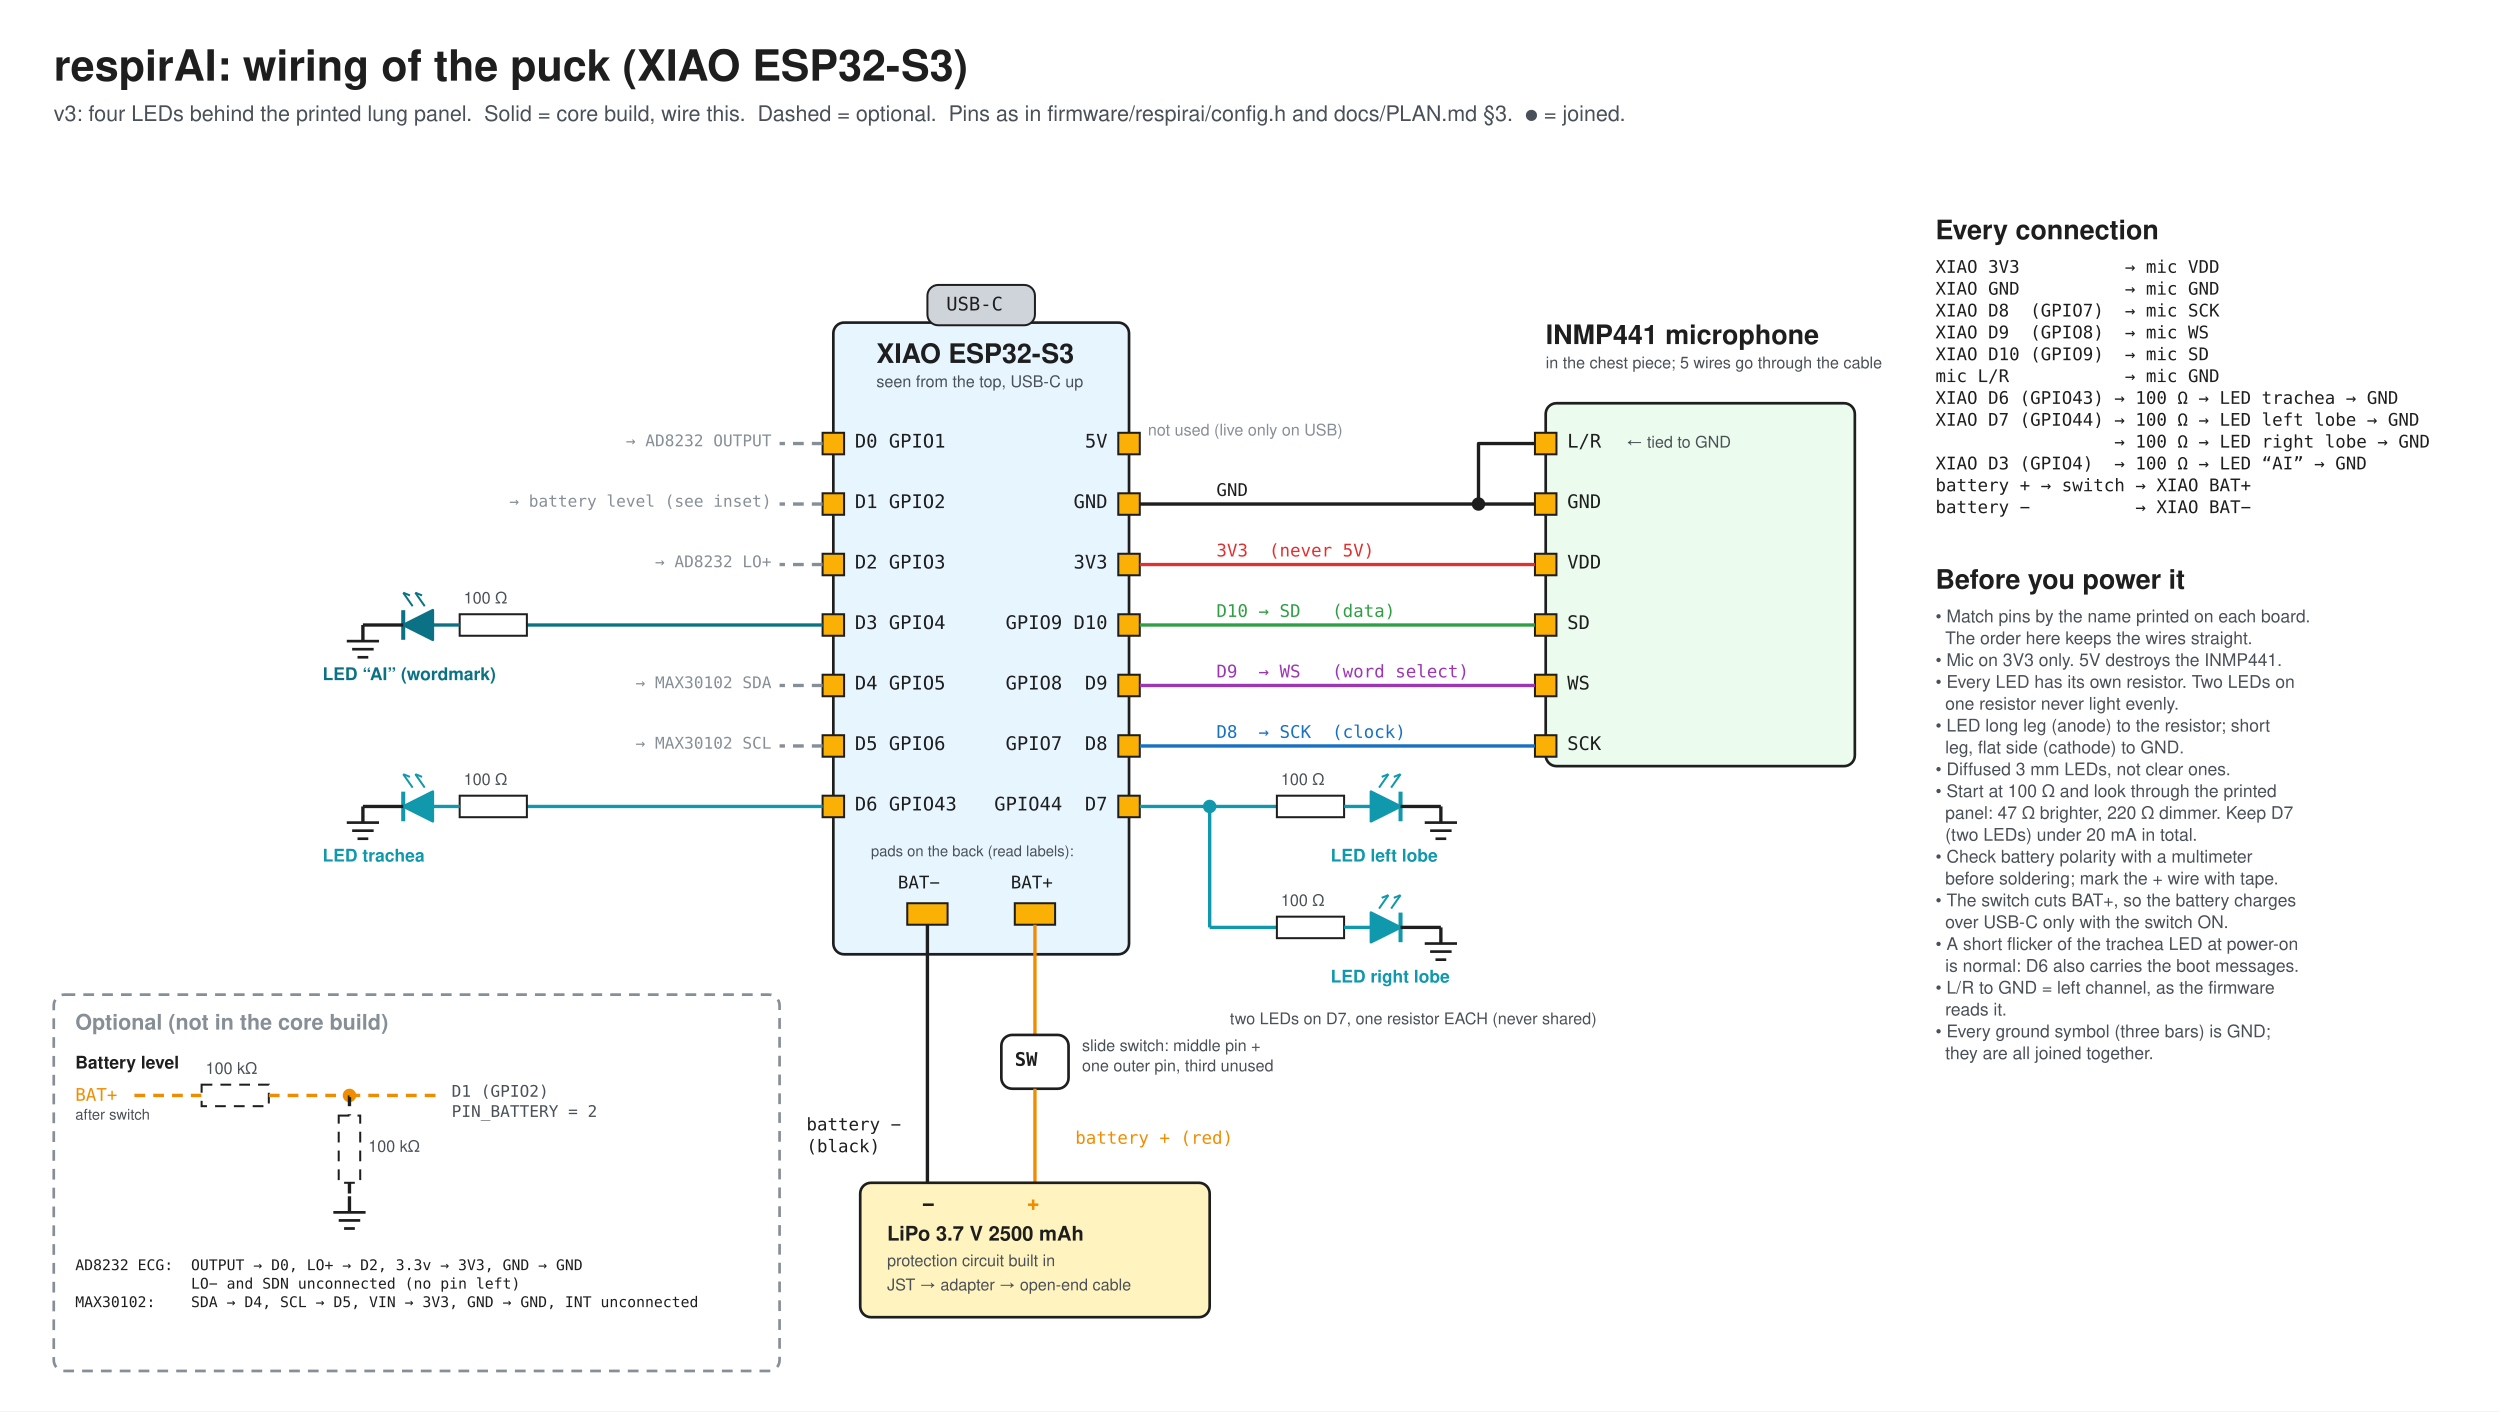
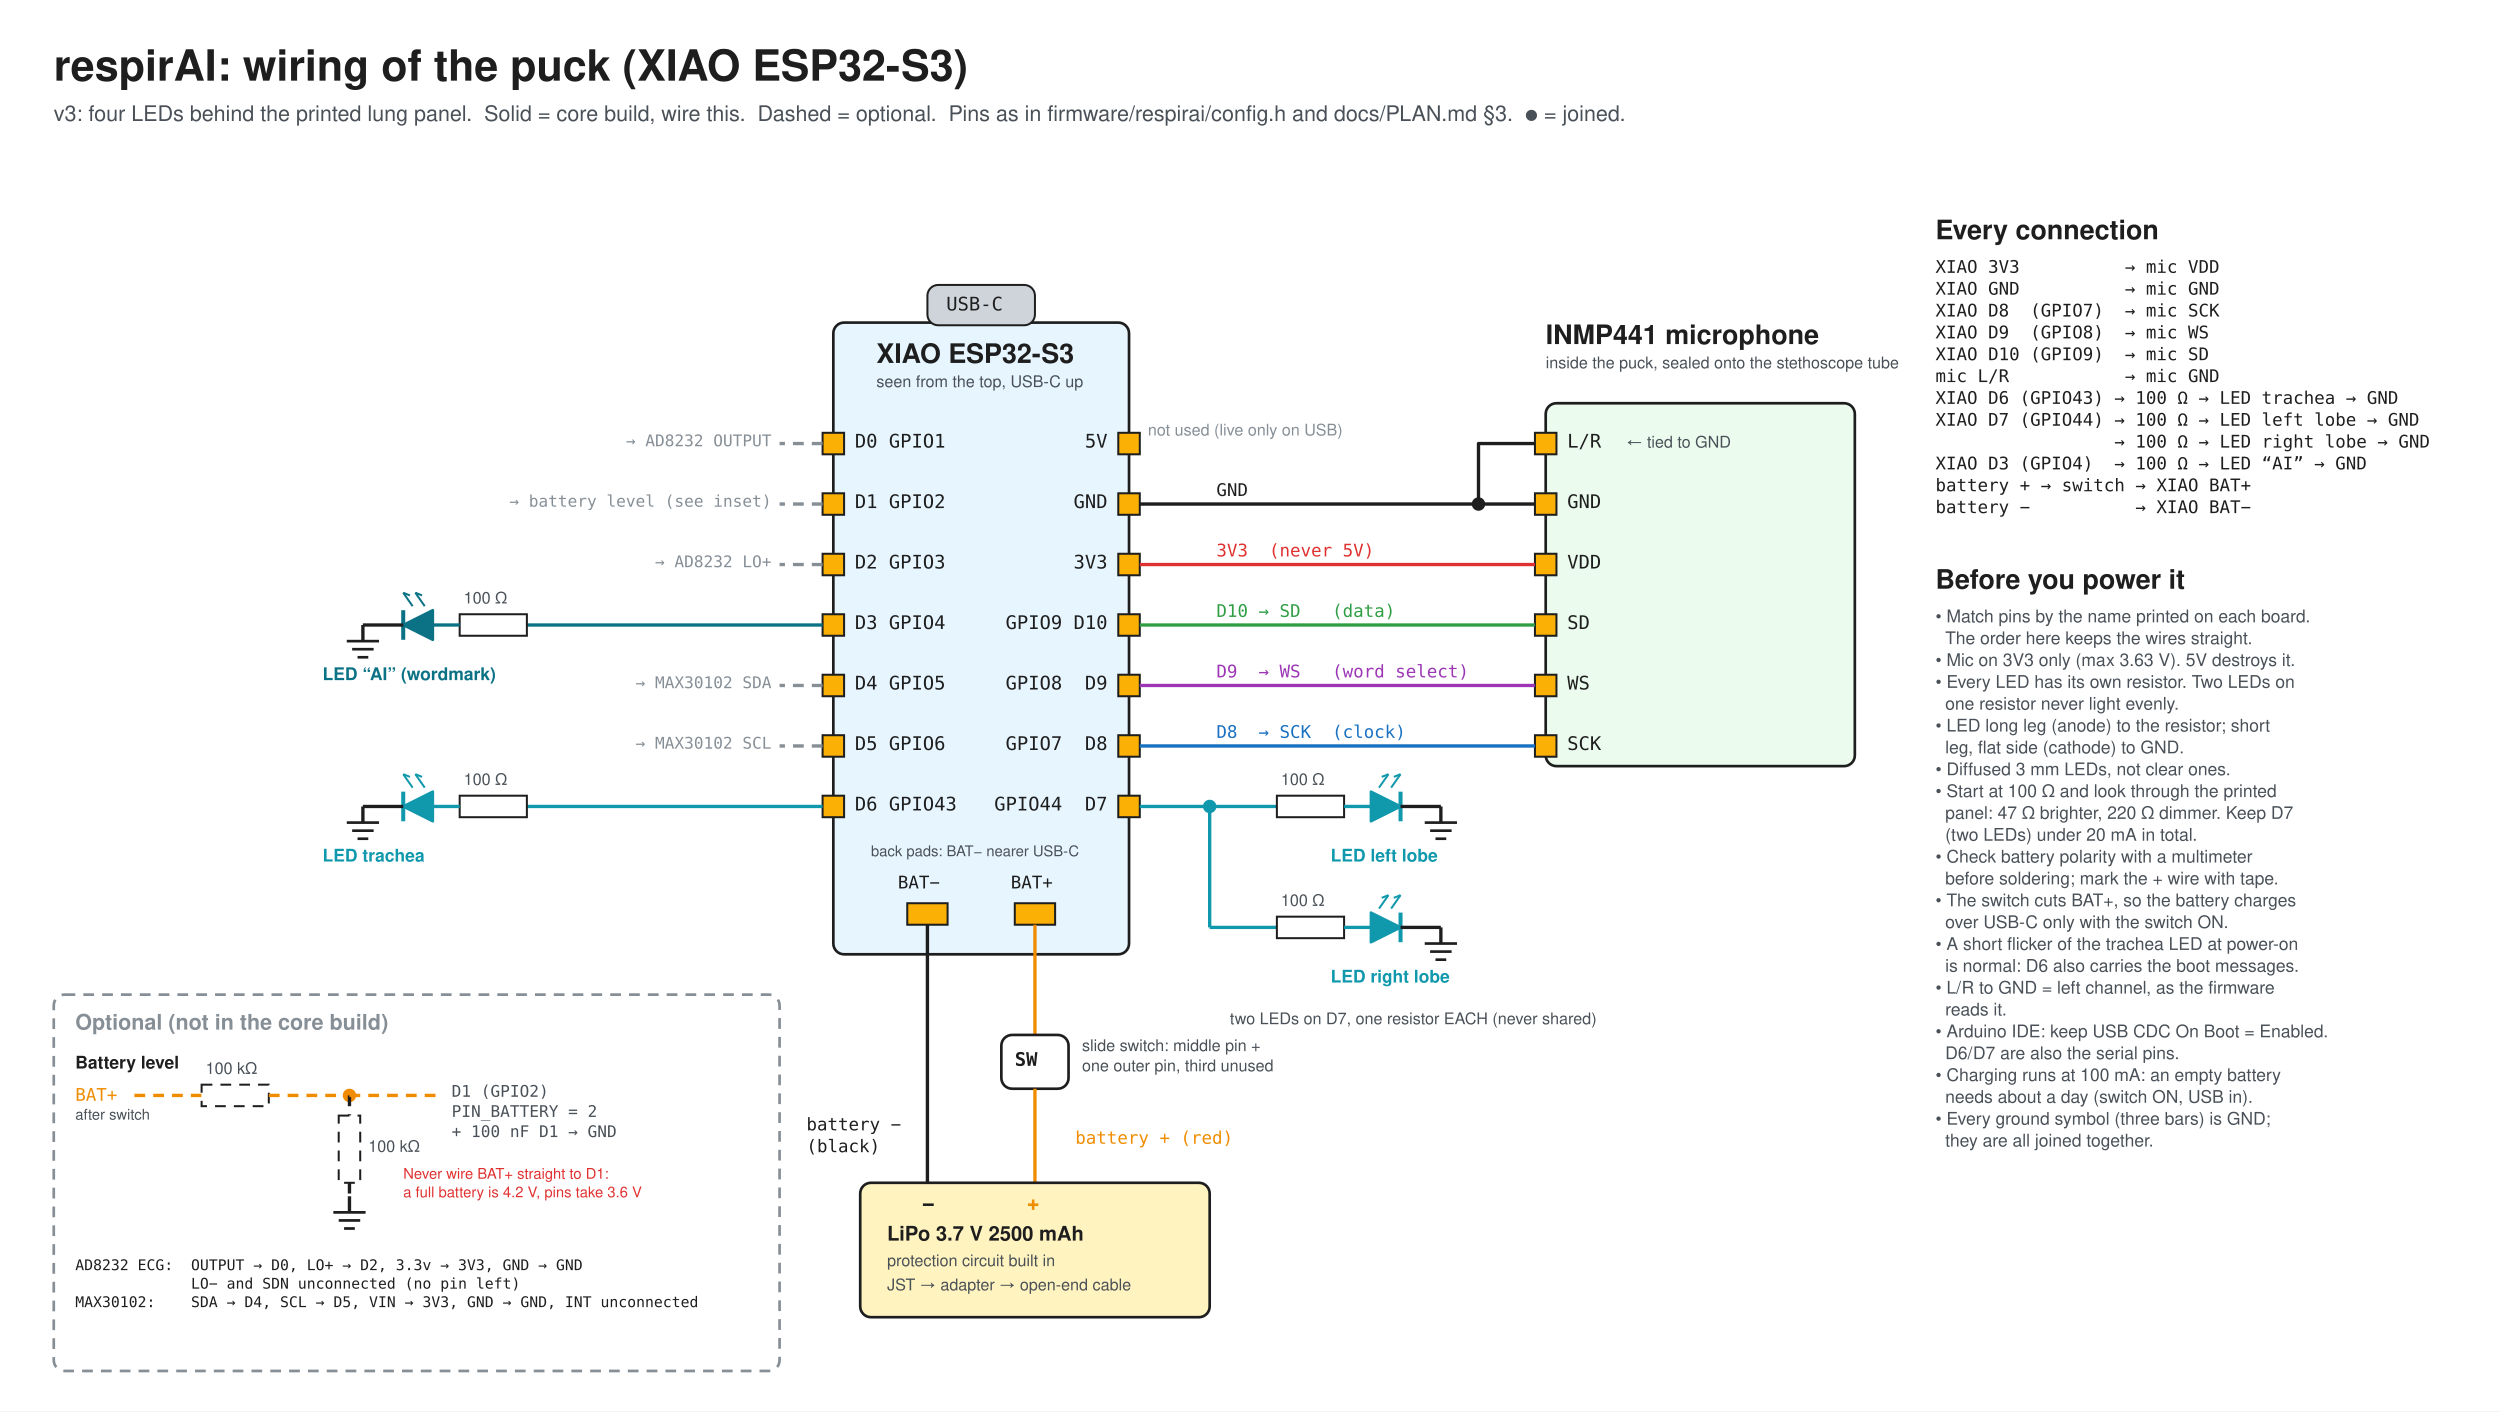
<svg xmlns="http://www.w3.org/2000/svg" width="1860" height="1050" viewBox="0 0 1860 1050">
  <rect width="1860" height="1050" fill="#ffffff" />
  <text xml:space="preserve" x="40" y="60.0" font-family="Helvetica, Arial, sans-serif" font-size="32" fill="#1e1e1e" font-weight="bold">respirAI: wiring of the puck (XIAO ESP32-S3)</text>
  <text xml:space="preserve" x="40" y="90.0" font-family="Helvetica, Arial, sans-serif" font-size="16" fill="#495057">v3: four LEDs behind the printed lung panel.  Solid = core build, wire this.  Dashed = optional.  Pins as in firmware/respirai/config.h and docs/PLAN.md §3.  ● = joined.</text>
  <rect x="620" y="240" width="220" height="470" rx="8" fill="#e7f5ff" stroke="#1e1e1e" stroke-width="2" />
  <rect x="690" y="212" width="80" height="30" rx="8" fill="#ced4da" stroke="#1e1e1e" stroke-width="1.5" />
  <text xml:space="preserve" x="704" y="231.0" font-family="Consolas, 'Cascadia Code', monospace" font-size="14" fill="#1e1e1e">USB-C</text>
  <text xml:space="preserve" x="652" y="270.0" font-family="Helvetica, Arial, sans-serif" font-size="20" fill="#1e1e1e" font-weight="bold">XIAO ESP32-S3</text>
  <text xml:space="preserve" x="652" y="288.0" font-family="Helvetica, Arial, sans-serif" font-size="12" fill="#495057">seen from the top, USB-C up</text>
  <rect x="612.0" y="322.0" width="16" height="16" rx="0" fill="#fab005" stroke="#1e1e1e" stroke-width="1.5" />
  <text xml:space="preserve" x="636" y="333.0" font-family="Consolas, 'Cascadia Code', monospace" font-size="14" fill="#1e1e1e">D0 GPIO1</text>
  <rect x="612.0" y="367.0" width="16" height="16" rx="0" fill="#fab005" stroke="#1e1e1e" stroke-width="1.5" />
  <text xml:space="preserve" x="636" y="378.0" font-family="Consolas, 'Cascadia Code', monospace" font-size="14" fill="#1e1e1e">D1 GPIO2</text>
  <rect x="612.0" y="412.0" width="16" height="16" rx="0" fill="#fab005" stroke="#1e1e1e" stroke-width="1.5" />
  <text xml:space="preserve" x="636" y="423.0" font-family="Consolas, 'Cascadia Code', monospace" font-size="14" fill="#1e1e1e">D2 GPIO3</text>
  <rect x="612.0" y="457.0" width="16" height="16" rx="0" fill="#fab005" stroke="#1e1e1e" stroke-width="1.5" />
  <text xml:space="preserve" x="636" y="468.0" font-family="Consolas, 'Cascadia Code', monospace" font-size="14" fill="#1e1e1e">D3 GPIO4</text>
  <rect x="612.0" y="502.0" width="16" height="16" rx="0" fill="#fab005" stroke="#1e1e1e" stroke-width="1.5" />
  <text xml:space="preserve" x="636" y="513.0" font-family="Consolas, 'Cascadia Code', monospace" font-size="14" fill="#1e1e1e">D4 GPIO5</text>
  <rect x="612.0" y="547.0" width="16" height="16" rx="0" fill="#fab005" stroke="#1e1e1e" stroke-width="1.5" />
  <text xml:space="preserve" x="636" y="558.0" font-family="Consolas, 'Cascadia Code', monospace" font-size="14" fill="#1e1e1e">D5 GPIO6</text>
  <rect x="612.0" y="592.0" width="16" height="16" rx="0" fill="#fab005" stroke="#1e1e1e" stroke-width="1.5" />
  <text xml:space="preserve" x="636" y="603.0" font-family="Consolas, 'Cascadia Code', monospace" font-size="14" fill="#1e1e1e">D6 GPIO43</text>
  <rect x="832.0" y="322.0" width="16" height="16" rx="0" fill="#fab005" stroke="#1e1e1e" stroke-width="1.5" />
  <text xml:space="preserve" x="824" y="333.0" font-family="Consolas, 'Cascadia Code', monospace" font-size="14" fill="#1e1e1e" text-anchor="end">5V</text>
  <rect x="832.0" y="367.0" width="16" height="16" rx="0" fill="#fab005" stroke="#1e1e1e" stroke-width="1.5" />
  <text xml:space="preserve" x="824" y="378.0" font-family="Consolas, 'Cascadia Code', monospace" font-size="14" fill="#1e1e1e" text-anchor="end">GND</text>
  <rect x="832.0" y="412.0" width="16" height="16" rx="0" fill="#fab005" stroke="#1e1e1e" stroke-width="1.5" />
  <text xml:space="preserve" x="824" y="423.0" font-family="Consolas, 'Cascadia Code', monospace" font-size="14" fill="#1e1e1e" text-anchor="end">3V3</text>
  <rect x="832.0" y="457.0" width="16" height="16" rx="0" fill="#fab005" stroke="#1e1e1e" stroke-width="1.5" />
  <text xml:space="preserve" x="824" y="468.0" font-family="Consolas, 'Cascadia Code', monospace" font-size="14" fill="#1e1e1e" text-anchor="end">GPIO9 D10</text>
  <rect x="832.0" y="502.0" width="16" height="16" rx="0" fill="#fab005" stroke="#1e1e1e" stroke-width="1.5" />
  <text xml:space="preserve" x="824" y="513.0" font-family="Consolas, 'Cascadia Code', monospace" font-size="14" fill="#1e1e1e" text-anchor="end">GPIO8  D9</text>
  <rect x="832.0" y="547.0" width="16" height="16" rx="0" fill="#fab005" stroke="#1e1e1e" stroke-width="1.5" />
  <text xml:space="preserve" x="824" y="558.0" font-family="Consolas, 'Cascadia Code', monospace" font-size="14" fill="#1e1e1e" text-anchor="end">GPIO7  D8</text>
  <rect x="832.0" y="592.0" width="16" height="16" rx="0" fill="#fab005" stroke="#1e1e1e" stroke-width="1.5" />
  <text xml:space="preserve" x="824" y="603.0" font-family="Consolas, 'Cascadia Code', monospace" font-size="14" fill="#1e1e1e" text-anchor="end">GPIO44  D7</text>
  <text xml:space="preserve" x="854" y="324.0" font-family="Helvetica, Arial, sans-serif" font-size="12" fill="#868e96">not used (live only on USB)</text>
-   <text xml:space="preserve" x="648" y="637.0" font-family="Helvetica, Arial, sans-serif" font-size="11" fill="#495057">pads on the back (read labels):</text>
+   <text xml:space="preserve" x="648" y="637.0" font-family="Helvetica, Arial, sans-serif" font-size="11" fill="#495057">back pads: BAT− nearer USB-C</text>
  <rect x="675.0" y="672.0" width="30" height="16" rx="0" fill="#fab005" stroke="#1e1e1e" stroke-width="1.5" />
  <rect x="755.0" y="672.0" width="30" height="16" rx="0" fill="#fab005" stroke="#1e1e1e" stroke-width="1.5" />
  <text xml:space="preserve" x="668" y="661.0" font-family="Consolas, 'Cascadia Code', monospace" font-size="13" fill="#1e1e1e">BAT−</text>
  <text xml:space="preserve" x="752" y="661.0" font-family="Consolas, 'Cascadia Code', monospace" font-size="13" fill="#1e1e1e">BAT+</text>
  <rect x="1150" y="300" width="230" height="270" rx="8" fill="#ebfbee" stroke="#1e1e1e" stroke-width="2" />
  <text xml:space="preserve" x="1150" y="256.0" font-family="Helvetica, Arial, sans-serif" font-size="20" fill="#1e1e1e" font-weight="bold">INMP441 microphone</text>
-   <text xml:space="preserve" x="1150" y="274.0" font-family="Helvetica, Arial, sans-serif" font-size="12" fill="#495057">in the chest piece; 5 wires go through the cable</text>
+   <text xml:space="preserve" x="1150" y="274.0" font-family="Helvetica, Arial, sans-serif" font-size="12" fill="#495057">inside the puck, sealed onto the stethoscope tube</text>
  <rect x="1142.0" y="322.0" width="16" height="16" rx="0" fill="#fab005" stroke="#1e1e1e" stroke-width="1.5" />
  <text xml:space="preserve" x="1166" y="333.0" font-family="Consolas, 'Cascadia Code', monospace" font-size="14" fill="#1e1e1e">L/R</text>
  <rect x="1142.0" y="367.0" width="16" height="16" rx="0" fill="#fab005" stroke="#1e1e1e" stroke-width="1.5" />
  <text xml:space="preserve" x="1166" y="378.0" font-family="Consolas, 'Cascadia Code', monospace" font-size="14" fill="#1e1e1e">GND</text>
  <rect x="1142.0" y="412.0" width="16" height="16" rx="0" fill="#fab005" stroke="#1e1e1e" stroke-width="1.5" />
  <text xml:space="preserve" x="1166" y="423.0" font-family="Consolas, 'Cascadia Code', monospace" font-size="14" fill="#1e1e1e">VDD</text>
  <rect x="1142.0" y="457.0" width="16" height="16" rx="0" fill="#fab005" stroke="#1e1e1e" stroke-width="1.5" />
  <text xml:space="preserve" x="1166" y="468.0" font-family="Consolas, 'Cascadia Code', monospace" font-size="14" fill="#1e1e1e">SD</text>
  <rect x="1142.0" y="502.0" width="16" height="16" rx="0" fill="#fab005" stroke="#1e1e1e" stroke-width="1.5" />
  <text xml:space="preserve" x="1166" y="513.0" font-family="Consolas, 'Cascadia Code', monospace" font-size="14" fill="#1e1e1e">WS</text>
  <rect x="1142.0" y="547.0" width="16" height="16" rx="0" fill="#fab005" stroke="#1e1e1e" stroke-width="1.5" />
  <text xml:space="preserve" x="1166" y="558.0" font-family="Consolas, 'Cascadia Code', monospace" font-size="14" fill="#1e1e1e">SCK</text>
  <polyline points="848,375 1142,375" fill="none" stroke="#1e1e1e" stroke-width="2.5" stroke-linejoin="round" />
  <polyline points="848,420 1142,420" fill="none" stroke="#e03131" stroke-width="2.5" stroke-linejoin="round" />
  <polyline points="848,465 1142,465" fill="none" stroke="#2f9e44" stroke-width="2.5" stroke-linejoin="round" />
  <polyline points="848,510 1142,510" fill="none" stroke="#9c36b5" stroke-width="2.5" stroke-linejoin="round" />
  <polyline points="848,555 1142,555" fill="none" stroke="#1971c2" stroke-width="2.5" stroke-linejoin="round" />
  <polyline points="1142,330 1100,330 1100,375" fill="none" stroke="#1e1e1e" stroke-width="2.5" stroke-linejoin="round" />
  <circle cx="1100" cy="375" r="5" fill="#1e1e1e" />
  <text xml:space="preserve" x="905" y="369.0" font-family="Consolas, 'Cascadia Code', monospace" font-size="13" fill="#1e1e1e">GND</text>
  <text xml:space="preserve" x="905" y="414.0" font-family="Consolas, 'Cascadia Code', monospace" font-size="13" fill="#e03131">3V3  (never 5V)</text>
  <text xml:space="preserve" x="905" y="459.0" font-family="Consolas, 'Cascadia Code', monospace" font-size="13" fill="#2f9e44">D10 → SD   (data)</text>
  <text xml:space="preserve" x="905" y="504.0" font-family="Consolas, 'Cascadia Code', monospace" font-size="13" fill="#9c36b5">D9  → WS   (word select)</text>
  <text xml:space="preserve" x="905" y="549.0" font-family="Consolas, 'Cascadia Code', monospace" font-size="13" fill="#1971c2">D8  → SCK  (clock)</text>
  <text xml:space="preserve" x="1210" y="333.0" font-family="Helvetica, Arial, sans-serif" font-size="12" fill="#495057">← tied to GND</text>
  <polyline points="612,465 392,465" fill="none" stroke="#0b7285" stroke-width="2.5" stroke-linejoin="round" />
  <rect x="342" y="457" width="50" height="16" rx="0" fill="#ffffff" stroke="#1e1e1e" stroke-width="1.5" />
  <text xml:space="preserve" x="345" y="449.0" font-family="Helvetica, Arial, sans-serif" font-size="12" fill="#495057">100 Ω</text>
  <polyline points="342,465 322,465" fill="none" stroke="#0b7285" stroke-width="2.5" stroke-linejoin="round" />
  <polygon points="322,454 322,476 300,465 322,454" fill="#0b7285" stroke="#0b7285" stroke-width="2" stroke-linejoin="round" />
  <polyline points="300,454 300,476" fill="none" stroke="#0b7285" stroke-width="3" stroke-linejoin="round" />
  <polyline points="316,451 309,441" fill="none" stroke="#0b7285" stroke-width="1.5" stroke-linejoin="round" />
  <polyline points="309,441 314,443" fill="none" stroke="#0b7285" stroke-width="1.5" stroke-linejoin="round" />
  <polyline points="307,451 300,441" fill="none" stroke="#0b7285" stroke-width="1.5" stroke-linejoin="round" />
  <polyline points="300,441 305,443" fill="none" stroke="#0b7285" stroke-width="1.5" stroke-linejoin="round" />
  <polyline points="300,465 270,465" fill="none" stroke="#1e1e1e" stroke-width="2.5" stroke-linejoin="round" />
  <polyline points="270,465 270,477" fill="none" stroke="#1e1e1e" stroke-width="2.5" stroke-linejoin="round" />
  <polyline points="258,477 282,477" fill="none" stroke="#1e1e1e" stroke-width="2" stroke-linejoin="round" />
  <polyline points="262,483 278,483" fill="none" stroke="#1e1e1e" stroke-width="2" stroke-linejoin="round" />
  <polyline points="266,489 274,489" fill="none" stroke="#1e1e1e" stroke-width="2" stroke-linejoin="round" />
  <text xml:space="preserve" x="240" y="506.0" font-family="Helvetica, Arial, sans-serif" font-size="13" fill="#0b7285" font-weight="bold">LED “AI” (wordmark)</text>
  <polyline points="612,600 392,600" fill="none" stroke="#1098ad" stroke-width="2.5" stroke-linejoin="round" />
  <rect x="342" y="592" width="50" height="16" rx="0" fill="#ffffff" stroke="#1e1e1e" stroke-width="1.5" />
  <text xml:space="preserve" x="345" y="584.0" font-family="Helvetica, Arial, sans-serif" font-size="12" fill="#495057">100 Ω</text>
  <polyline points="342,600 322,600" fill="none" stroke="#1098ad" stroke-width="2.5" stroke-linejoin="round" />
  <polygon points="322,589 322,611 300,600 322,589" fill="#1098ad" stroke="#1098ad" stroke-width="2" stroke-linejoin="round" />
  <polyline points="300,589 300,611" fill="none" stroke="#1098ad" stroke-width="3" stroke-linejoin="round" />
  <polyline points="316,586 309,576" fill="none" stroke="#1098ad" stroke-width="1.5" stroke-linejoin="round" />
  <polyline points="309,576 314,578" fill="none" stroke="#1098ad" stroke-width="1.5" stroke-linejoin="round" />
  <polyline points="307,586 300,576" fill="none" stroke="#1098ad" stroke-width="1.5" stroke-linejoin="round" />
  <polyline points="300,576 305,578" fill="none" stroke="#1098ad" stroke-width="1.5" stroke-linejoin="round" />
  <polyline points="300,600 270,600" fill="none" stroke="#1e1e1e" stroke-width="2.5" stroke-linejoin="round" />
  <polyline points="270,600 270,612" fill="none" stroke="#1e1e1e" stroke-width="2.5" stroke-linejoin="round" />
  <polyline points="258,612 282,612" fill="none" stroke="#1e1e1e" stroke-width="2" stroke-linejoin="round" />
  <polyline points="262,618 278,618" fill="none" stroke="#1e1e1e" stroke-width="2" stroke-linejoin="round" />
  <polyline points="266,624 274,624" fill="none" stroke="#1e1e1e" stroke-width="2" stroke-linejoin="round" />
  <text xml:space="preserve" x="240" y="641.0" font-family="Helvetica, Arial, sans-serif" font-size="13" fill="#1098ad" font-weight="bold">LED trachea</text>
  <polyline points="848,600 900,600" fill="none" stroke="#1098ad" stroke-width="2.5" stroke-linejoin="round" />
  <circle cx="900" cy="600" r="5" fill="#1098ad" />
  <polyline points="900,600 950,600" fill="none" stroke="#1098ad" stroke-width="2.5" stroke-linejoin="round" />
  <rect x="950" y="592" width="50" height="16" rx="0" fill="#ffffff" stroke="#1e1e1e" stroke-width="1.5" />
  <text xml:space="preserve" x="953" y="584.0" font-family="Helvetica, Arial, sans-serif" font-size="12" fill="#495057">100 Ω</text>
  <polyline points="1000,600 1020,600" fill="none" stroke="#1098ad" stroke-width="2.5" stroke-linejoin="round" />
  <polygon points="1020,589 1020,611 1042,600 1020,589" fill="#1098ad" stroke="#1098ad" stroke-width="2" stroke-linejoin="round" />
  <polyline points="1042,589 1042,611" fill="none" stroke="#1098ad" stroke-width="3" stroke-linejoin="round" />
  <polyline points="1026,586 1033,576" fill="none" stroke="#1098ad" stroke-width="1.5" stroke-linejoin="round" />
  <polyline points="1033,576 1028,578" fill="none" stroke="#1098ad" stroke-width="1.5" stroke-linejoin="round" />
  <polyline points="1035,586 1042,576" fill="none" stroke="#1098ad" stroke-width="1.5" stroke-linejoin="round" />
  <polyline points="1042,576 1037,578" fill="none" stroke="#1098ad" stroke-width="1.5" stroke-linejoin="round" />
  <polyline points="1042,600 1072,600" fill="none" stroke="#1e1e1e" stroke-width="2.5" stroke-linejoin="round" />
  <polyline points="1072,600 1072,612" fill="none" stroke="#1e1e1e" stroke-width="2.5" stroke-linejoin="round" />
  <polyline points="1060,612 1084,612" fill="none" stroke="#1e1e1e" stroke-width="2" stroke-linejoin="round" />
  <polyline points="1064,618 1080,618" fill="none" stroke="#1e1e1e" stroke-width="2" stroke-linejoin="round" />
  <polyline points="1068,624 1076,624" fill="none" stroke="#1e1e1e" stroke-width="2" stroke-linejoin="round" />
  <text xml:space="preserve" x="990" y="641.0" font-family="Helvetica, Arial, sans-serif" font-size="13" fill="#1098ad" font-weight="bold">LED left lobe</text>
  <polyline points="900,600 900,690" fill="none" stroke="#1098ad" stroke-width="2.5" stroke-linejoin="round" />
  <polyline points="900,690 950,690" fill="none" stroke="#1098ad" stroke-width="2.5" stroke-linejoin="round" />
  <rect x="950" y="682" width="50" height="16" rx="0" fill="#ffffff" stroke="#1e1e1e" stroke-width="1.5" />
  <text xml:space="preserve" x="953" y="674.0" font-family="Helvetica, Arial, sans-serif" font-size="12" fill="#495057">100 Ω</text>
  <polyline points="1000,690 1020,690" fill="none" stroke="#1098ad" stroke-width="2.5" stroke-linejoin="round" />
  <polygon points="1020,679 1020,701 1042,690 1020,679" fill="#1098ad" stroke="#1098ad" stroke-width="2" stroke-linejoin="round" />
  <polyline points="1042,679 1042,701" fill="none" stroke="#1098ad" stroke-width="3" stroke-linejoin="round" />
  <polyline points="1026,676 1033,666" fill="none" stroke="#1098ad" stroke-width="1.5" stroke-linejoin="round" />
  <polyline points="1033,666 1028,668" fill="none" stroke="#1098ad" stroke-width="1.5" stroke-linejoin="round" />
  <polyline points="1035,676 1042,666" fill="none" stroke="#1098ad" stroke-width="1.5" stroke-linejoin="round" />
  <polyline points="1042,666 1037,668" fill="none" stroke="#1098ad" stroke-width="1.5" stroke-linejoin="round" />
  <polyline points="1042,690 1072,690" fill="none" stroke="#1e1e1e" stroke-width="2.5" stroke-linejoin="round" />
  <polyline points="1072,690 1072,702" fill="none" stroke="#1e1e1e" stroke-width="2.5" stroke-linejoin="round" />
  <polyline points="1060,702 1084,702" fill="none" stroke="#1e1e1e" stroke-width="2" stroke-linejoin="round" />
  <polyline points="1064,708 1080,708" fill="none" stroke="#1e1e1e" stroke-width="2" stroke-linejoin="round" />
  <polyline points="1068,714 1076,714" fill="none" stroke="#1e1e1e" stroke-width="2" stroke-linejoin="round" />
  <text xml:space="preserve" x="990" y="731.0" font-family="Helvetica, Arial, sans-serif" font-size="13" fill="#1098ad" font-weight="bold">LED right lobe</text>
  <text xml:space="preserve" x="915" y="762.0" font-family="Helvetica, Arial, sans-serif" font-size="12" fill="#495057">two LEDs on D7, one resistor EACH (never shared)</text>
  <polyline points="612,330 580,330" fill="none" stroke="#868e96" stroke-width="2.5" stroke-linejoin="round" stroke-dasharray="8 6" />
  <text xml:space="preserve" x="574" y="332.0" font-family="Consolas, 'Cascadia Code', monospace" font-size="12" fill="#868e96" text-anchor="end">→ AD8232 OUTPUT</text>
  <polyline points="612,375 580,375" fill="none" stroke="#868e96" stroke-width="2.5" stroke-linejoin="round" stroke-dasharray="8 6" />
  <text xml:space="preserve" x="574" y="377.0" font-family="Consolas, 'Cascadia Code', monospace" font-size="12" fill="#868e96" text-anchor="end">→ battery level (see inset)</text>
  <polyline points="612,420 580,420" fill="none" stroke="#868e96" stroke-width="2.5" stroke-linejoin="round" stroke-dasharray="8 6" />
  <text xml:space="preserve" x="574" y="422.0" font-family="Consolas, 'Cascadia Code', monospace" font-size="12" fill="#868e96" text-anchor="end">→ AD8232 LO+</text>
  <polyline points="612,510 580,510" fill="none" stroke="#868e96" stroke-width="2.5" stroke-linejoin="round" stroke-dasharray="8 6" />
  <text xml:space="preserve" x="574" y="512.0" font-family="Consolas, 'Cascadia Code', monospace" font-size="12" fill="#868e96" text-anchor="end">→ MAX30102 SDA</text>
  <polyline points="612,555 580,555" fill="none" stroke="#868e96" stroke-width="2.5" stroke-linejoin="round" stroke-dasharray="8 6" />
  <text xml:space="preserve" x="574" y="557.0" font-family="Consolas, 'Cascadia Code', monospace" font-size="12" fill="#868e96" text-anchor="end">→ MAX30102 SCL</text>
  <polyline points="690,688 690,880" fill="none" stroke="#1e1e1e" stroke-width="2.5" stroke-linejoin="round" />
  <polyline points="770,688 770,770" fill="none" stroke="#f08c00" stroke-width="2.5" stroke-linejoin="round" />
  <rect x="745" y="770" width="50" height="40" rx="8" fill="#ffffff" stroke="#1e1e1e" stroke-width="2" />
  <text xml:space="preserve" x="755" y="793.0" font-family="Consolas, 'Cascadia Code', monospace" font-size="14" fill="#1e1e1e" font-weight="bold">SW</text>
  <text xml:space="preserve" x="805" y="782.0" font-family="Helvetica, Arial, sans-serif" font-size="12" fill="#495057">slide switch: middle pin +</text>
  <text xml:space="preserve" x="805" y="797.0" font-family="Helvetica, Arial, sans-serif" font-size="12" fill="#495057">one outer pin, third unused</text>
  <polyline points="770,810 770,880" fill="none" stroke="#f08c00" stroke-width="2.5" stroke-linejoin="round" />
  <text xml:space="preserve" x="600" y="841.0" font-family="Consolas, 'Cascadia Code', monospace" font-size="13" fill="#1e1e1e">battery −</text>
  <text xml:space="preserve" x="600" y="857.25" font-family="Consolas, 'Cascadia Code', monospace" font-size="13" fill="#1e1e1e">(black)</text>
  <text xml:space="preserve" x="800" y="851.0" font-family="Consolas, 'Cascadia Code', monospace" font-size="13" fill="#f08c00">battery + (red)</text>
  <rect x="640" y="880" width="260" height="100" rx="8" fill="#fff3bf" stroke="#1e1e1e" stroke-width="2" />
  <text xml:space="preserve" x="686" y="900.0" font-family="Helvetica, Arial, sans-serif" font-size="16" fill="#1e1e1e" font-weight="bold">−</text>
  <text xml:space="preserve" x="764" y="900.0" font-family="Helvetica, Arial, sans-serif" font-size="16" fill="#f08c00" font-weight="bold">+</text>
  <text xml:space="preserve" x="660" y="923.0" font-family="Helvetica, Arial, sans-serif" font-size="15" fill="#1e1e1e" font-weight="bold">LiPo 3.7 V 2500 mAh</text>
  <text xml:space="preserve" x="660" y="942.0" font-family="Helvetica, Arial, sans-serif" font-size="12" fill="#495057">protection circuit built in</text>
  <text xml:space="preserve" x="660" y="960.0" font-family="Helvetica, Arial, sans-serif" font-size="12" fill="#495057">JST → adapter → open-end cable</text>
  <rect x="40" y="740" width="540" height="280" rx="8" fill="none" stroke="#868e96" stroke-width="2" stroke-dasharray="8 6" />
  <text xml:space="preserve" x="56" y="766.0" font-family="Helvetica, Arial, sans-serif" font-size="16" fill="#868e96" font-weight="bold">Optional (not in the core build)</text>
  <text xml:space="preserve" x="56" y="795.0" font-family="Helvetica, Arial, sans-serif" font-size="13" fill="#1e1e1e" font-weight="bold">Battery level</text>
  <text xml:space="preserve" x="56" y="819.0" font-family="Consolas, 'Cascadia Code', monospace" font-size="13" fill="#f08c00">BAT+</text>
  <text xml:space="preserve" x="56" y="833.0" font-family="Helvetica, Arial, sans-serif" font-size="11" fill="#495057">after switch</text>
  <polyline points="100,815 150,815" fill="none" stroke="#f08c00" stroke-width="2.5" stroke-linejoin="round" stroke-dasharray="8 6" />
  <rect x="150" y="807" width="50" height="16" rx="0" fill="#ffffff" stroke="#1e1e1e" stroke-width="1.5" stroke-dasharray="8 6" />
  <text xml:space="preserve" x="153" y="799.0" font-family="Helvetica, Arial, sans-serif" font-size="12" fill="#495057">100 kΩ</text>
  <polyline points="200,815 260,815" fill="none" stroke="#f08c00" stroke-width="2.5" stroke-linejoin="round" stroke-dasharray="8 6" />
  <circle cx="260" cy="815" r="5" fill="#f08c00" />
  <polyline points="260,815 260,830" fill="none" stroke="#1e1e1e" stroke-width="2.5" stroke-linejoin="round" stroke-dasharray="8 6" />
  <rect x="252" y="830" width="16" height="50" rx="0" fill="#ffffff" stroke="#1e1e1e" stroke-width="1.5" stroke-dasharray="8 6" />
  <text xml:space="preserve" x="274" y="857.0" font-family="Helvetica, Arial, sans-serif" font-size="12" fill="#495057">100 kΩ</text>
  <polyline points="260,880 260,890" fill="none" stroke="#1e1e1e" stroke-width="2.5" stroke-linejoin="round" stroke-dasharray="8 6" />
  <polyline points="260,890 260,902" fill="none" stroke="#1e1e1e" stroke-width="2.5" stroke-linejoin="round" />
  <polyline points="248,902 272,902" fill="none" stroke="#1e1e1e" stroke-width="2" stroke-linejoin="round" />
  <polyline points="252,908 268,908" fill="none" stroke="#1e1e1e" stroke-width="2" stroke-linejoin="round" />
  <polyline points="256,914 264,914" fill="none" stroke="#1e1e1e" stroke-width="2" stroke-linejoin="round" />
  <polyline points="260,815 330,815" fill="none" stroke="#f08c00" stroke-width="2.5" stroke-linejoin="round" stroke-dasharray="8 6" />
  <text xml:space="preserve" x="336" y="816.0" font-family="Consolas, 'Cascadia Code', monospace" font-size="12" fill="#495057">D1 (GPIO2)</text>
  <text xml:space="preserve" x="336" y="831.0" font-family="Consolas, 'Cascadia Code', monospace" font-size="12" fill="#495057">PIN_BATTERY = 2</text>
+   <text xml:space="preserve" x="336" y="846.0" font-family="Consolas, 'Cascadia Code', monospace" font-size="12" fill="#495057">+ 100 nF D1 → GND</text>
+   <text xml:space="preserve" x="300" y="877.0" font-family="Helvetica, Arial, sans-serif" font-size="11" fill="#e03131">Never wire BAT+ straight to D1:</text>
+   <text xml:space="preserve" x="300" y="890.75" font-family="Helvetica, Arial, sans-serif" font-size="11" fill="#e03131">a full battery is 4.2 V, pins take 3.6 V</text>
  <text xml:space="preserve" x="56" y="945.0" font-family="Consolas, 'Cascadia Code', monospace" font-size="11" fill="#1e1e1e">AD8232 ECG:  OUTPUT → D0, LO+ → D2, 3.3v → 3V3, GND → GND</text>
  <text xml:space="preserve" x="56" y="958.75" font-family="Consolas, 'Cascadia Code', monospace" font-size="11" fill="#1e1e1e">             LO− and SDN unconnected (no pin left)</text>
  <text xml:space="preserve" x="56" y="972.5" font-family="Consolas, 'Cascadia Code', monospace" font-size="11" fill="#1e1e1e">MAX30102:    SDA → D4, SCL → D5, VIN → 3V3, GND → GND, INT unconnected</text>
  <text xml:space="preserve" x="1440" y="178.0" font-family="Helvetica, Arial, sans-serif" font-size="20" fill="#1e1e1e" font-weight="bold">Every connection</text>
  <text xml:space="preserve" x="1440" y="203.0" font-family="Consolas, 'Cascadia Code', monospace" font-size="13" fill="#1e1e1e">XIAO 3V3          → mic VDD</text>
  <text xml:space="preserve" x="1440" y="219.25" font-family="Consolas, 'Cascadia Code', monospace" font-size="13" fill="#1e1e1e">XIAO GND          → mic GND</text>
  <text xml:space="preserve" x="1440" y="235.5" font-family="Consolas, 'Cascadia Code', monospace" font-size="13" fill="#1e1e1e">XIAO D8  (GPIO7)  → mic SCK</text>
  <text xml:space="preserve" x="1440" y="251.75" font-family="Consolas, 'Cascadia Code', monospace" font-size="13" fill="#1e1e1e">XIAO D9  (GPIO8)  → mic WS</text>
  <text xml:space="preserve" x="1440" y="268.0" font-family="Consolas, 'Cascadia Code', monospace" font-size="13" fill="#1e1e1e">XIAO D10 (GPIO9)  → mic SD</text>
  <text xml:space="preserve" x="1440" y="284.25" font-family="Consolas, 'Cascadia Code', monospace" font-size="13" fill="#1e1e1e">mic L/R           → mic GND</text>
  <text xml:space="preserve" x="1440" y="300.5" font-family="Consolas, 'Cascadia Code', monospace" font-size="13" fill="#1e1e1e">XIAO D6 (GPIO43) → 100 Ω → LED trachea → GND</text>
  <text xml:space="preserve" x="1440" y="316.75" font-family="Consolas, 'Cascadia Code', monospace" font-size="13" fill="#1e1e1e">XIAO D7 (GPIO44) → 100 Ω → LED left lobe → GND</text>
  <text xml:space="preserve" x="1440" y="333.0" font-family="Consolas, 'Cascadia Code', monospace" font-size="13" fill="#1e1e1e">                 → 100 Ω → LED right lobe → GND</text>
  <text xml:space="preserve" x="1440" y="349.25" font-family="Consolas, 'Cascadia Code', monospace" font-size="13" fill="#1e1e1e">XIAO D3 (GPIO4)  → 100 Ω → LED “AI” → GND</text>
  <text xml:space="preserve" x="1440" y="365.5" font-family="Consolas, 'Cascadia Code', monospace" font-size="13" fill="#1e1e1e">battery + → switch → XIAO BAT+</text>
  <text xml:space="preserve" x="1440" y="381.75" font-family="Consolas, 'Cascadia Code', monospace" font-size="13" fill="#1e1e1e">battery −          → XIAO BAT−</text>
  <text xml:space="preserve" x="1440" y="438.0" font-family="Helvetica, Arial, sans-serif" font-size="20" fill="#1e1e1e" font-weight="bold">Before you power it</text>
  <text xml:space="preserve" x="1440" y="463.0" font-family="Helvetica, Arial, sans-serif" font-size="13" fill="#495057">• Match pins by the name printed on each board.</text>
  <text xml:space="preserve" x="1440" y="479.25" font-family="Helvetica, Arial, sans-serif" font-size="13" fill="#495057">  The order here keeps the wires straight.</text>
-   <text xml:space="preserve" x="1440" y="495.5" font-family="Helvetica, Arial, sans-serif" font-size="13" fill="#495057">• Mic on 3V3 only. 5V destroys the INMP441.</text>
+   <text xml:space="preserve" x="1440" y="495.5" font-family="Helvetica, Arial, sans-serif" font-size="13" fill="#495057">• Mic on 3V3 only (max 3.63 V). 5V destroys it.</text>
  <text xml:space="preserve" x="1440" y="511.75" font-family="Helvetica, Arial, sans-serif" font-size="13" fill="#495057">• Every LED has its own resistor. Two LEDs on</text>
  <text xml:space="preserve" x="1440" y="528.0" font-family="Helvetica, Arial, sans-serif" font-size="13" fill="#495057">  one resistor never light evenly.</text>
  <text xml:space="preserve" x="1440" y="544.25" font-family="Helvetica, Arial, sans-serif" font-size="13" fill="#495057">• LED long leg (anode) to the resistor; short</text>
  <text xml:space="preserve" x="1440" y="560.5" font-family="Helvetica, Arial, sans-serif" font-size="13" fill="#495057">  leg, flat side (cathode) to GND.</text>
  <text xml:space="preserve" x="1440" y="576.75" font-family="Helvetica, Arial, sans-serif" font-size="13" fill="#495057">• Diffused 3 mm LEDs, not clear ones.</text>
  <text xml:space="preserve" x="1440" y="593.0" font-family="Helvetica, Arial, sans-serif" font-size="13" fill="#495057">• Start at 100 Ω and look through the printed</text>
  <text xml:space="preserve" x="1440" y="609.25" font-family="Helvetica, Arial, sans-serif" font-size="13" fill="#495057">  panel: 47 Ω brighter, 220 Ω dimmer. Keep D7</text>
  <text xml:space="preserve" x="1440" y="625.5" font-family="Helvetica, Arial, sans-serif" font-size="13" fill="#495057">  (two LEDs) under 20 mA in total.</text>
  <text xml:space="preserve" x="1440" y="641.75" font-family="Helvetica, Arial, sans-serif" font-size="13" fill="#495057">• Check battery polarity with a multimeter</text>
  <text xml:space="preserve" x="1440" y="658.0" font-family="Helvetica, Arial, sans-serif" font-size="13" fill="#495057">  before soldering; mark the + wire with tape.</text>
  <text xml:space="preserve" x="1440" y="674.25" font-family="Helvetica, Arial, sans-serif" font-size="13" fill="#495057">• The switch cuts BAT+, so the battery charges</text>
  <text xml:space="preserve" x="1440" y="690.5" font-family="Helvetica, Arial, sans-serif" font-size="13" fill="#495057">  over USB-C only with the switch ON.</text>
  <text xml:space="preserve" x="1440" y="706.75" font-family="Helvetica, Arial, sans-serif" font-size="13" fill="#495057">• A short flicker of the trachea LED at power-on</text>
  <text xml:space="preserve" x="1440" y="723.0" font-family="Helvetica, Arial, sans-serif" font-size="13" fill="#495057">  is normal: D6 also carries the boot messages.</text>
  <text xml:space="preserve" x="1440" y="739.25" font-family="Helvetica, Arial, sans-serif" font-size="13" fill="#495057">• L/R to GND = left channel, as the firmware</text>
  <text xml:space="preserve" x="1440" y="755.5" font-family="Helvetica, Arial, sans-serif" font-size="13" fill="#495057">  reads it.</text>
-   <text xml:space="preserve" x="1440" y="771.75" font-family="Helvetica, Arial, sans-serif" font-size="13" fill="#495057">• Every ground symbol (three bars) is GND;</text>
-   <text xml:space="preserve" x="1440" y="788.0" font-family="Helvetica, Arial, sans-serif" font-size="13" fill="#495057">  they are all joined together.</text>
+   <text xml:space="preserve" x="1440" y="771.75" font-family="Helvetica, Arial, sans-serif" font-size="13" fill="#495057">• Arduino IDE: keep USB CDC On Boot = Enabled.</text>
+   <text xml:space="preserve" x="1440" y="788.0" font-family="Helvetica, Arial, sans-serif" font-size="13" fill="#495057">  D6/D7 are also the serial pins.</text>
+   <text xml:space="preserve" x="1440" y="804.25" font-family="Helvetica, Arial, sans-serif" font-size="13" fill="#495057">• Charging runs at 100 mA: an empty battery</text>
+   <text xml:space="preserve" x="1440" y="820.5" font-family="Helvetica, Arial, sans-serif" font-size="13" fill="#495057">  needs about a day (switch ON, USB in).</text>
+   <text xml:space="preserve" x="1440" y="836.75" font-family="Helvetica, Arial, sans-serif" font-size="13" fill="#495057">• Every ground symbol (three bars) is GND;</text>
+   <text xml:space="preserve" x="1440" y="853.0" font-family="Helvetica, Arial, sans-serif" font-size="13" fill="#495057">  they are all joined together.</text>
</svg>
